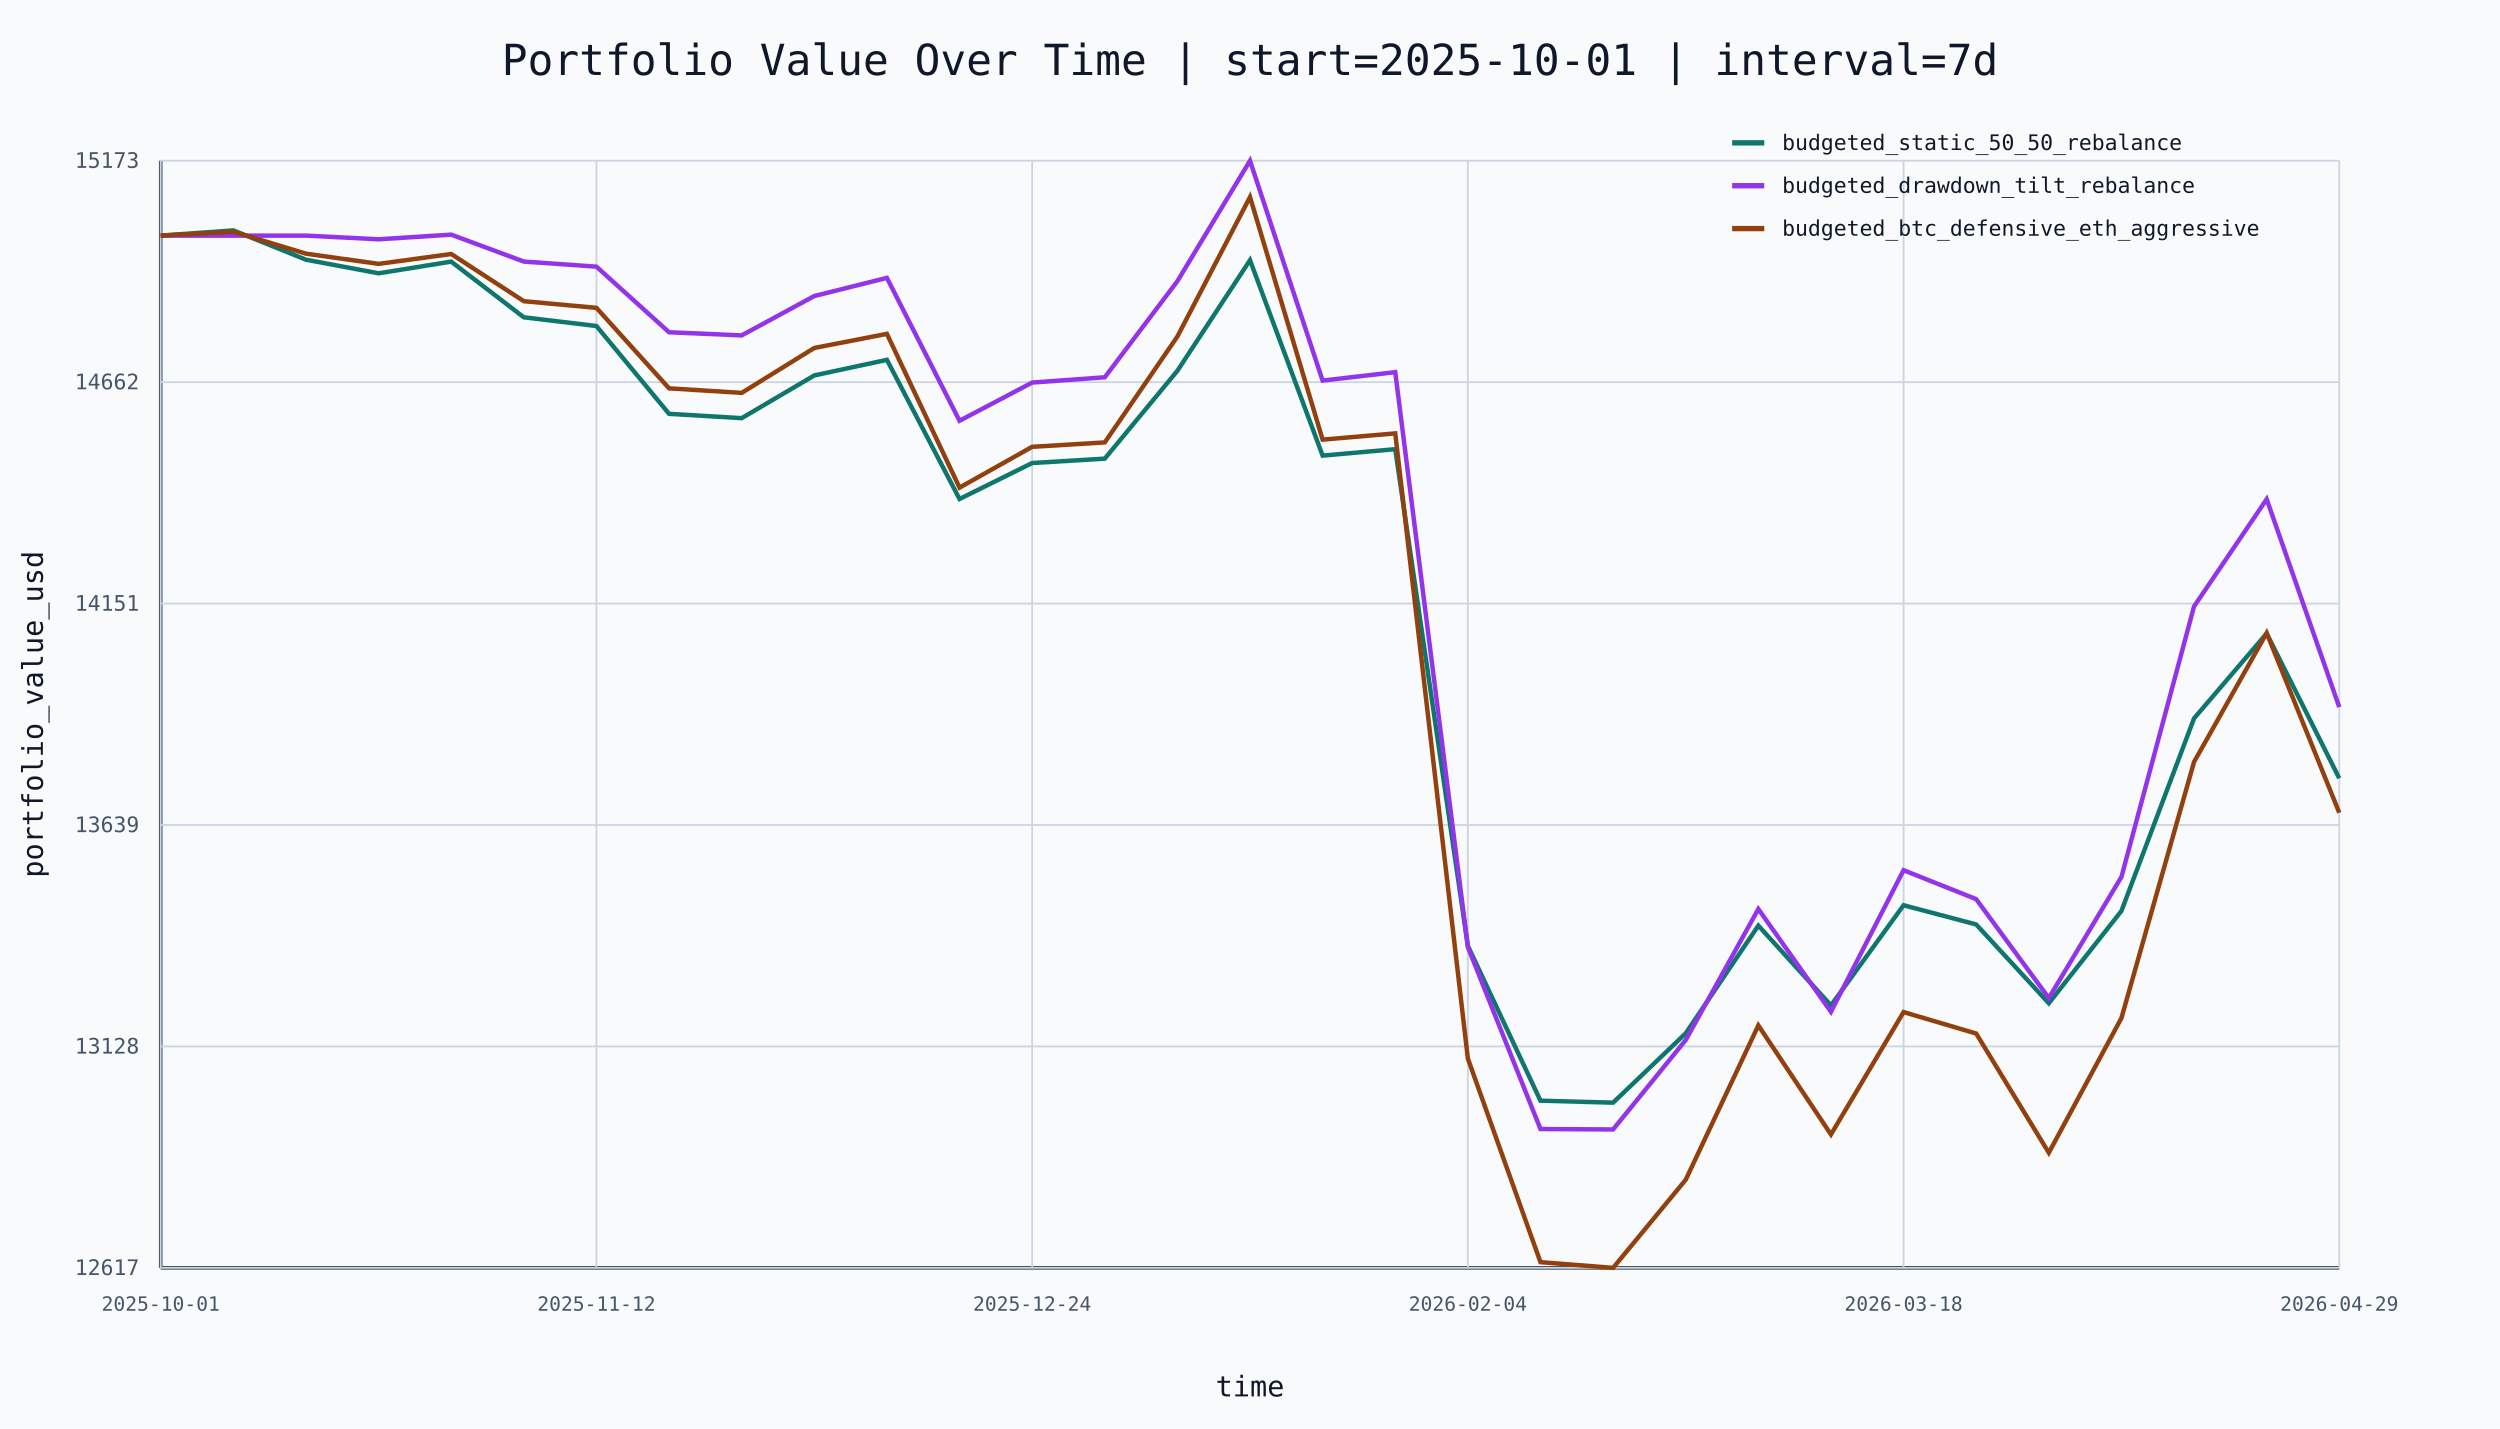
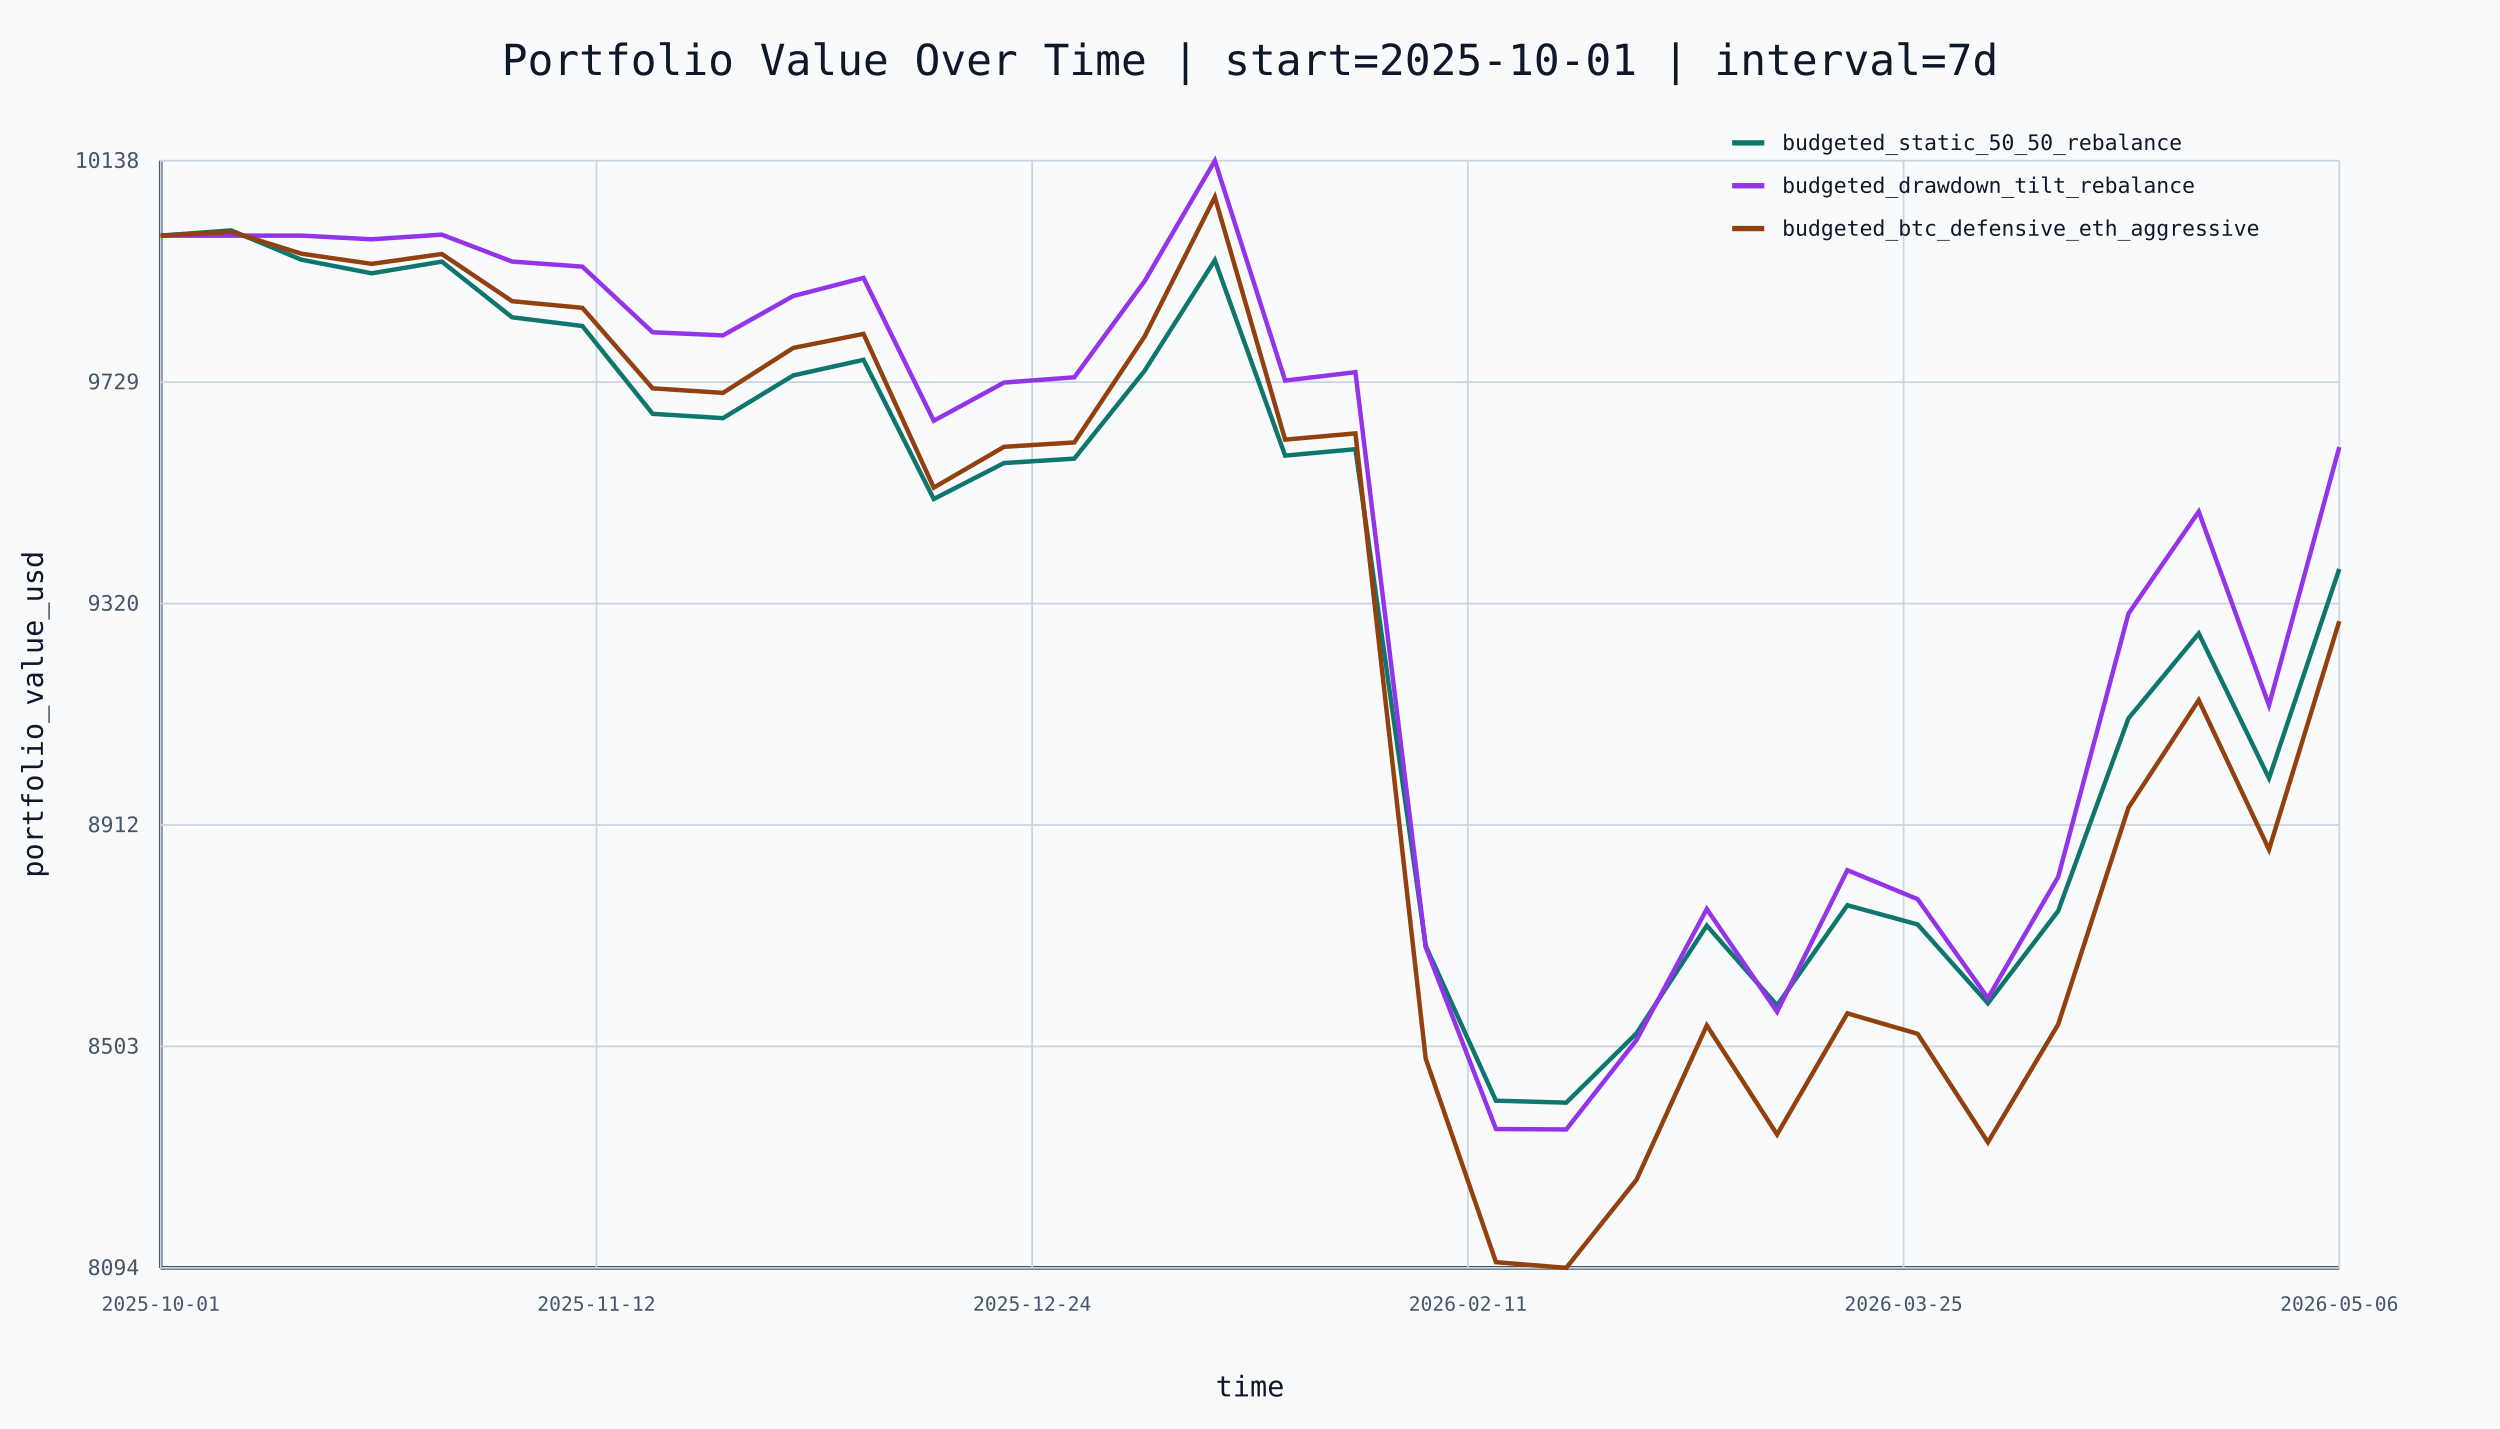
<svg xmlns="http://www.w3.org/2000/svg" width="1400" height="800">
  <rect width="1400" height="800" fill="#f8fafc" />
  <text x="700.0" y="42" text-anchor="middle" font-family="monospace" font-size="24" fill="#0f172a">Portfolio Value Over Time | start=2025-10-01 | interval=7d</text>
  <line x1="90" y1="710" x2="1310" y2="710" stroke="#334155" stroke-width="2" />
  <line x1="90" y1="90" x2="90" y2="710" stroke="#334155" stroke-width="2" />
  <line x1="90.0" y1="710" x2="90.0" y2="90" stroke="#cbd5e1" stroke-width="1" />
  <text x="90.0" y="734" text-anchor="middle" font-family="monospace" font-size="11" fill="#475569">2025-10-01</text>
  <line x1="90" y1="710.0" x2="1310" y2="710.0" stroke="#cbd5e1" stroke-width="1" />
-   <text x="78" y="714.0" text-anchor="end" font-family="monospace" font-size="12" fill="#475569">12617</text>
+   <text x="78" y="714.0" text-anchor="end" font-family="monospace" font-size="12" fill="#475569">8094</text>
  <line x1="334.0" y1="710" x2="334.0" y2="90" stroke="#cbd5e1" stroke-width="1" />
  <text x="334.0" y="734" text-anchor="middle" font-family="monospace" font-size="11" fill="#475569">2025-11-12</text>
  <line x1="90" y1="586" x2="1310" y2="586" stroke="#cbd5e1" stroke-width="1" />
-   <text x="78" y="590" text-anchor="end" font-family="monospace" font-size="12" fill="#475569">13128</text>
+   <text x="78" y="590" text-anchor="end" font-family="monospace" font-size="12" fill="#475569">8503</text>
  <line x1="578.0" y1="710" x2="578.0" y2="90" stroke="#cbd5e1" stroke-width="1" />
  <text x="578.0" y="734" text-anchor="middle" font-family="monospace" font-size="11" fill="#475569">2025-12-24</text>
  <line x1="90" y1="462" x2="1310" y2="462" stroke="#cbd5e1" stroke-width="1" />
-   <text x="78" y="466" text-anchor="end" font-family="monospace" font-size="12" fill="#475569">13639</text>
-   <line x1="822.0" y1="710" x2="822.0" y2="90" stroke="#cbd5e1" stroke-width="1" />
-   <text x="822.0" y="734" text-anchor="middle" font-family="monospace" font-size="11" fill="#475569">2026-02-04</text>
+   <text x="78" y="466" text-anchor="end" font-family="monospace" font-size="12" fill="#475569">8912</text>
+   <line x1="822" y1="710" x2="822" y2="90" stroke="#cbd5e1" stroke-width="1" />
+   <text x="822" y="734" text-anchor="middle" font-family="monospace" font-size="11" fill="#475569">2026-02-11</text>
  <line x1="90" y1="338" x2="1310" y2="338" stroke="#cbd5e1" stroke-width="1" />
-   <text x="78" y="342" text-anchor="end" font-family="monospace" font-size="12" fill="#475569">14151</text>
+   <text x="78" y="342" text-anchor="end" font-family="monospace" font-size="12" fill="#475569">9320</text>
  <line x1="1066.0" y1="710" x2="1066.0" y2="90" stroke="#cbd5e1" stroke-width="1" />
-   <text x="1066.0" y="734" text-anchor="middle" font-family="monospace" font-size="11" fill="#475569">2026-03-18</text>
+   <text x="1066.0" y="734" text-anchor="middle" font-family="monospace" font-size="11" fill="#475569">2026-03-25</text>
  <line x1="90" y1="214" x2="1310" y2="214" stroke="#cbd5e1" stroke-width="1" />
-   <text x="78" y="218" text-anchor="end" font-family="monospace" font-size="12" fill="#475569">14662</text>
+   <text x="78" y="218" text-anchor="end" font-family="monospace" font-size="12" fill="#475569">9729</text>
  <line x1="1310.0" y1="710" x2="1310.0" y2="90" stroke="#cbd5e1" stroke-width="1" />
-   <text x="1310.0" y="734" text-anchor="middle" font-family="monospace" font-size="11" fill="#475569">2026-04-29</text>
+   <text x="1310.0" y="734" text-anchor="middle" font-family="monospace" font-size="11" fill="#475569">2026-05-06</text>
  <line x1="90" y1="90.0" x2="1310" y2="90.0" stroke="#cbd5e1" stroke-width="1" />
-   <text x="78" y="94.0" text-anchor="end" font-family="monospace" font-size="12" fill="#475569">15173</text>
+   <text x="78" y="94.0" text-anchor="end" font-family="monospace" font-size="12" fill="#475569">10138</text>
  <text x="700.0" y="782" text-anchor="middle" font-family="monospace" font-size="16" fill="#0f172a">time</text>
  <text x="24" y="400.0" transform="rotate(-90 24,400.0)" text-anchor="middle" font-family="monospace" font-size="16" fill="#0f172a">portfolio_value_usd</text>
  <line x1="970" y1="80" x2="988" y2="80" stroke="#0f766e" stroke-width="3" />
  <text x="998" y="84" font-family="monospace" font-size="12" fill="#0f172a">budgeted_static_50_50_rebalance</text>
  <line x1="970" y1="104" x2="988" y2="104" stroke="#9333ea" stroke-width="3" />
  <text x="998" y="108" font-family="monospace" font-size="12" fill="#0f172a">budgeted_drawdown_tilt_rebalance</text>
  <line x1="970" y1="128" x2="988" y2="128" stroke="#92400e" stroke-width="3" />
  <text x="998" y="132" font-family="monospace" font-size="12" fill="#0f172a">budgeted_btc_defensive_eth_aggressive</text>
-   <polyline points="90.0,131.941 130.667,129.026 171.333,145.424 212.0,153.048 252.667,146.504 293.333,177.689 334.0,182.577 374.667,231.744 415.333,234.171 456.0,210.233 496.667,201.511 537.333,279.431 578.0,259.296 618.667,256.833 659.333,207.637 700.0,145.7 740.667,255.145 781.333,251.526 822.0,529.664 862.667,616.39 903.333,617.486 944.0,578.658 984.667,518.351 1025.333,563.025 1066.0,506.945 1106.667,517.702 1147.333,561.804 1188.0,510.123 1228.667,402.287 1269.333,354.733 1310.0,435.841" fill="none" stroke="#0f766e" stroke-width="2.5" />
-   <polyline points="90.0,131.941 130.667,131.941 171.333,131.941 212.0,134.003 252.667,131.395 293.333,146.482 334.0,149.322 374.667,186.071 415.333,187.821 456.0,165.767 496.667,155.611 537.333,235.618 578.0,214.234 618.667,211.282 659.333,157.455 700.0,90.0 740.667,213.127 781.333,208.407 822.0,530.382 862.667,632.256 903.333,632.49 944.0,582.421 984.667,509.062 1025.333,566.606 1066.0,487.317 1106.667,503.541 1147.333,558.919 1188.0,491.084 1228.667,339.598 1269.333,279.547 1310.0,395.986" fill="none" stroke="#9333ea" stroke-width="2.5" />
-   <polyline points="90.0,131.941 130.667,129.755 171.333,142.053 212.0,147.771 252.667,142.239 293.333,168.668 334.0,172.402 374.667,217.468 415.333,220.024 456.0,194.852 496.667,186.96 537.333,273.059 578.0,250.22 618.667,247.753 659.333,188.446 700.0,110.337 740.667,246.185 781.333,242.686 822.0,592.796 862.667,706.811 903.333,710.0 944.0,660.662 984.667,574.239 1025.333,635.298 1066.0,566.769 1106.667,578.784 1147.333,645.531 1188.0,570.117 1228.667,426.676 1269.333,354.496 1310.0,455.122" fill="none" stroke="#92400e" stroke-width="2.5" />
+   <polyline points="90.0,131.941 129.355,129.026 168.71,145.424 208.065,153.048 247.419,146.504 286.774,177.689 326.129,182.577 365.484,231.744 404.839,234.171 444.194,210.233 483.548,201.511 522.903,279.431 562.258,259.296 601.613,256.833 640.968,207.637 680.323,145.7 719.677,255.145 759.032,251.526 798.387,529.664 837.742,616.39 877.097,617.486 916.452,578.658 955.806,518.351 995.161,563.025 1034.516,506.945 1073.871,517.702 1113.226,561.804 1152.581,510.123 1191.935,402.287 1231.29,354.733 1270.645,435.841 1310.0,318.592" fill="none" stroke="#0f766e" stroke-width="2.5" />
+   <polyline points="90.0,131.941 129.355,131.941 168.71,131.941 208.065,134.003 247.419,131.395 286.774,146.482 326.129,149.322 365.484,186.071 404.839,187.821 444.194,165.767 483.548,155.611 522.903,235.618 562.258,214.234 601.613,211.282 640.968,157.455 680.323,90.0 719.677,213.127 759.032,208.407 798.387,530.382 837.742,632.256 877.097,632.49 916.452,582.421 955.806,509.062 995.161,566.606 1034.516,487.317 1073.871,503.541 1113.226,558.919 1152.581,491.084 1191.935,343.644 1231.29,286.514 1270.645,394.943 1310.0,250.382" fill="none" stroke="#9333ea" stroke-width="2.5" />
+   <polyline points="90.0,131.941 129.355,129.755 168.71,142.053 208.065,147.771 247.419,142.239 286.774,168.668 326.129,172.402 365.484,217.468 404.839,220.024 444.194,194.852 483.548,186.96 522.903,273.059 562.258,250.22 601.613,247.753 640.968,188.446 680.323,110.337 719.677,246.185 759.032,242.686 798.387,592.796 837.742,706.811 877.097,710.0 916.452,660.662 955.806,574.239 995.161,635.302 1034.516,567.491 1073.871,578.929 1113.226,639.67 1152.581,573.675 1191.935,452.269 1231.29,392.079 1270.645,475.748 1310.0,347.868" fill="none" stroke="#92400e" stroke-width="2.5" />
</svg>
